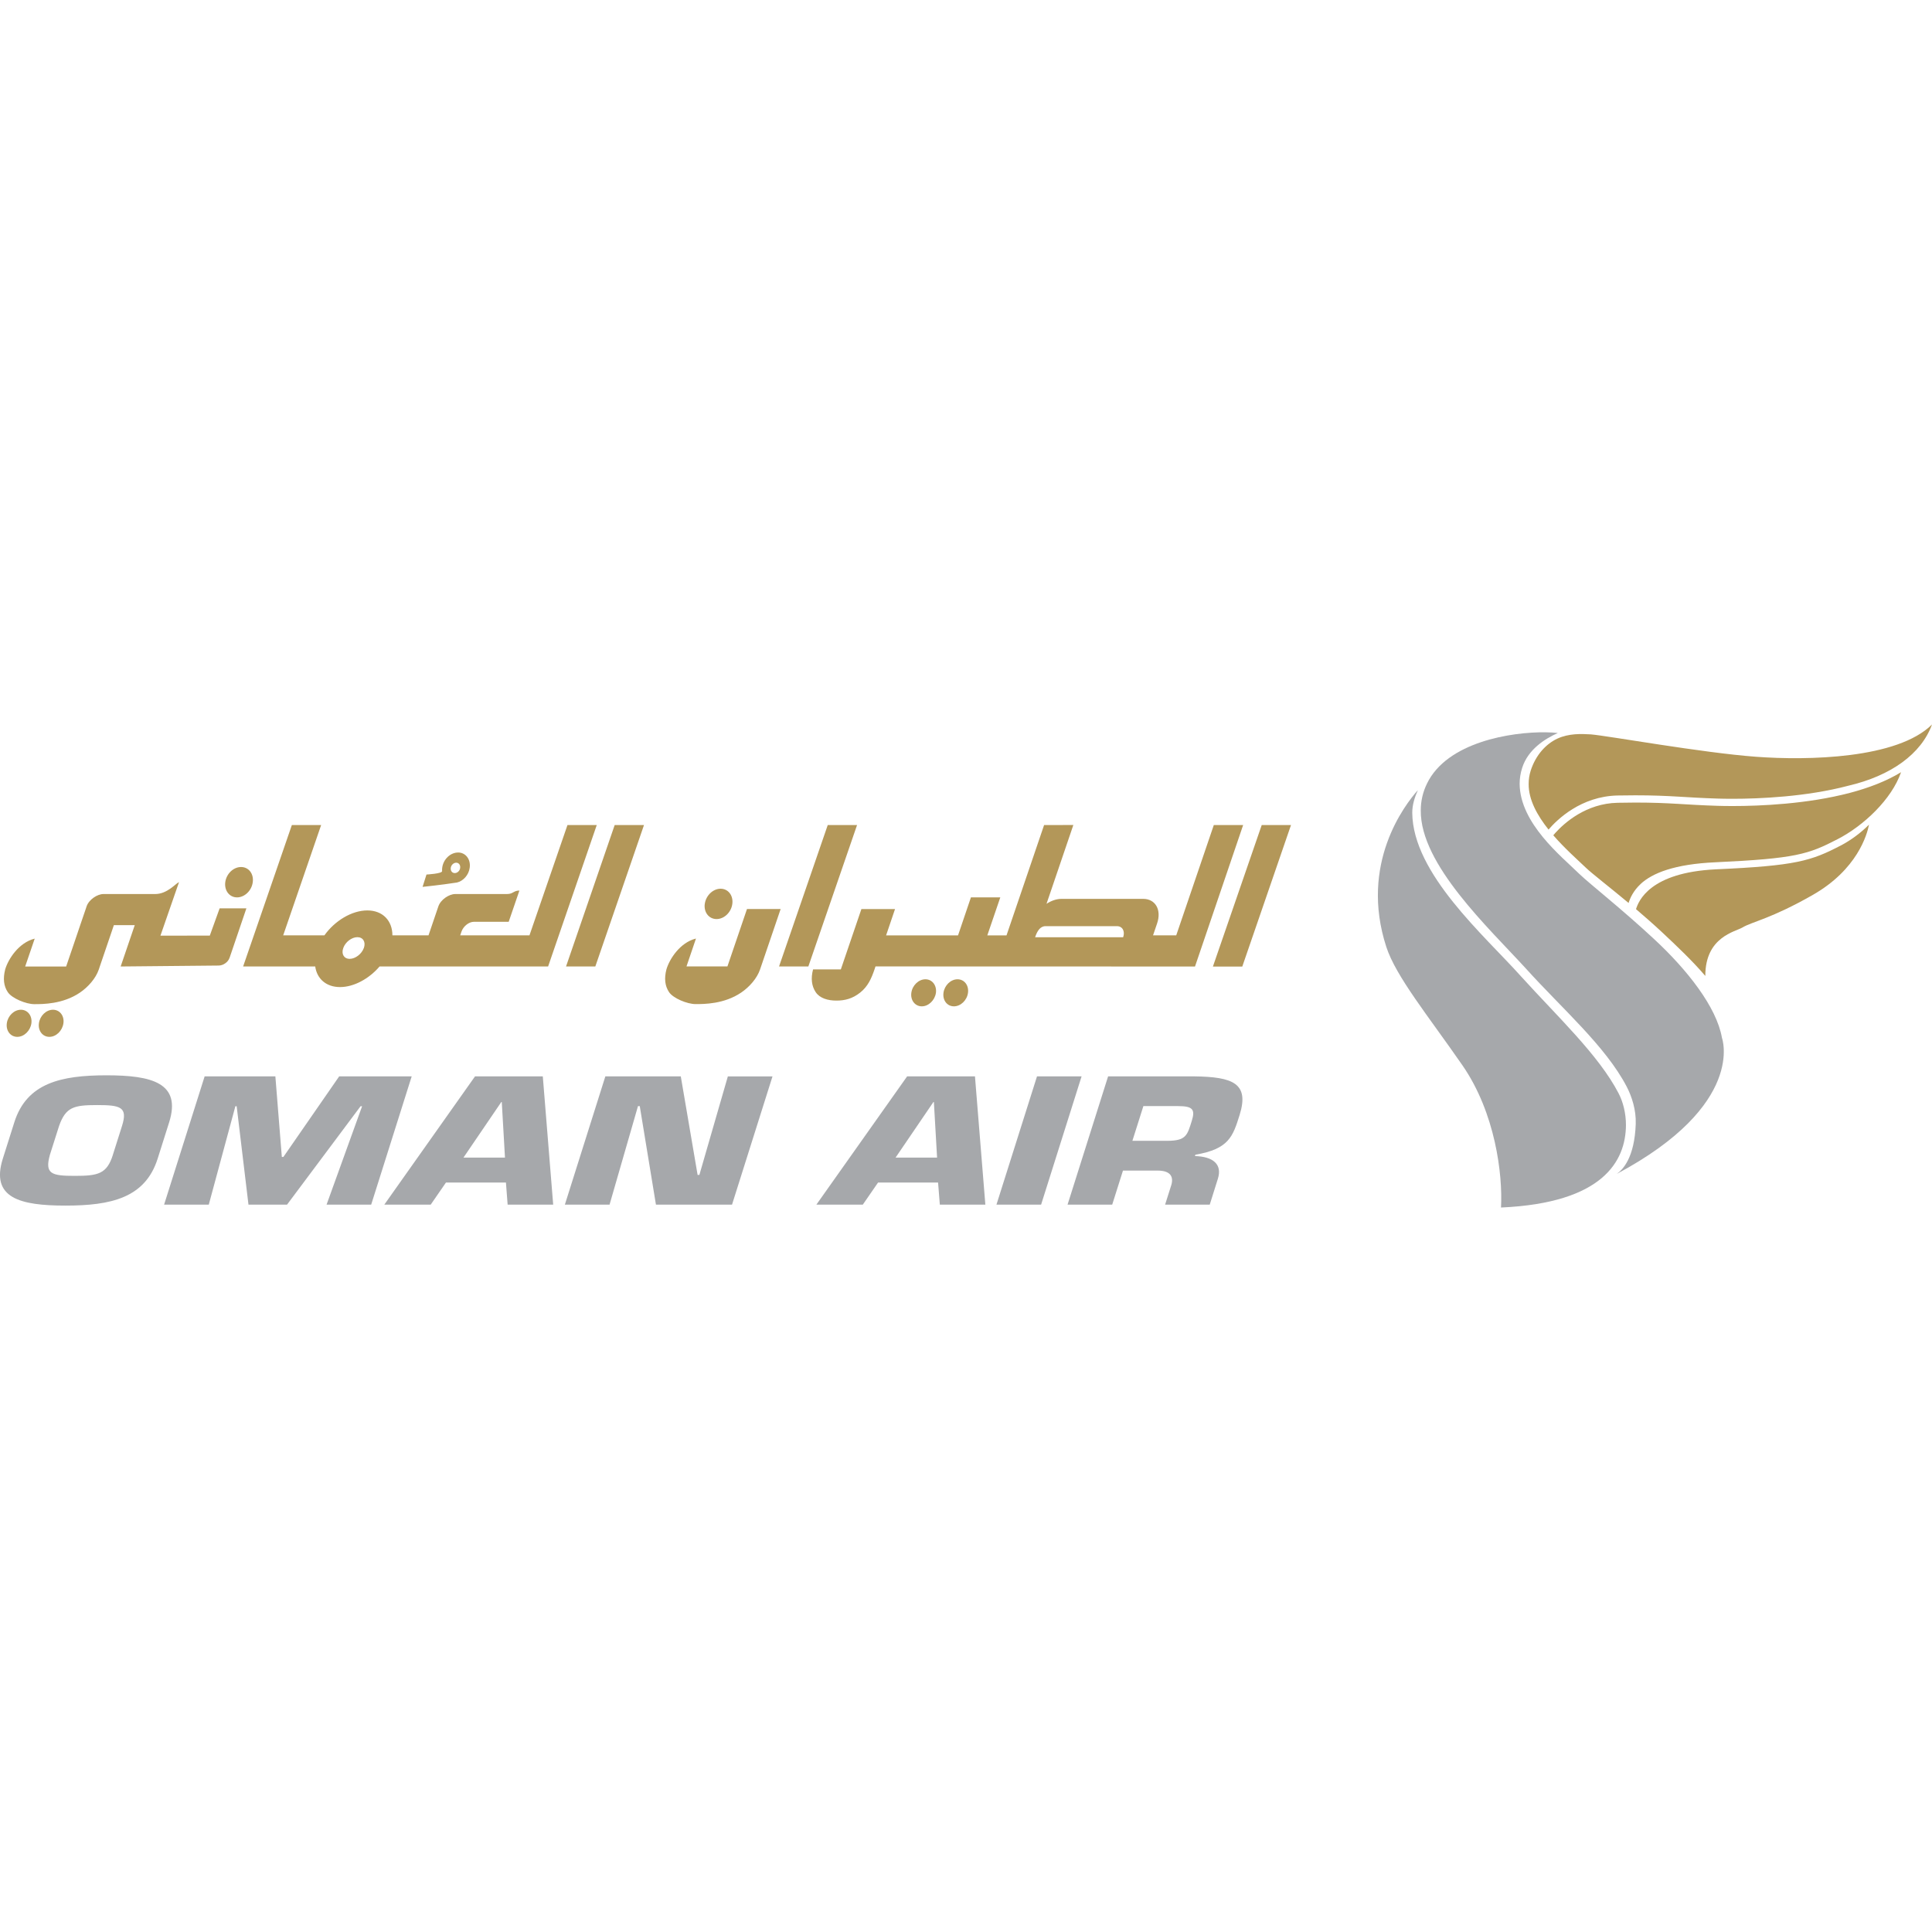
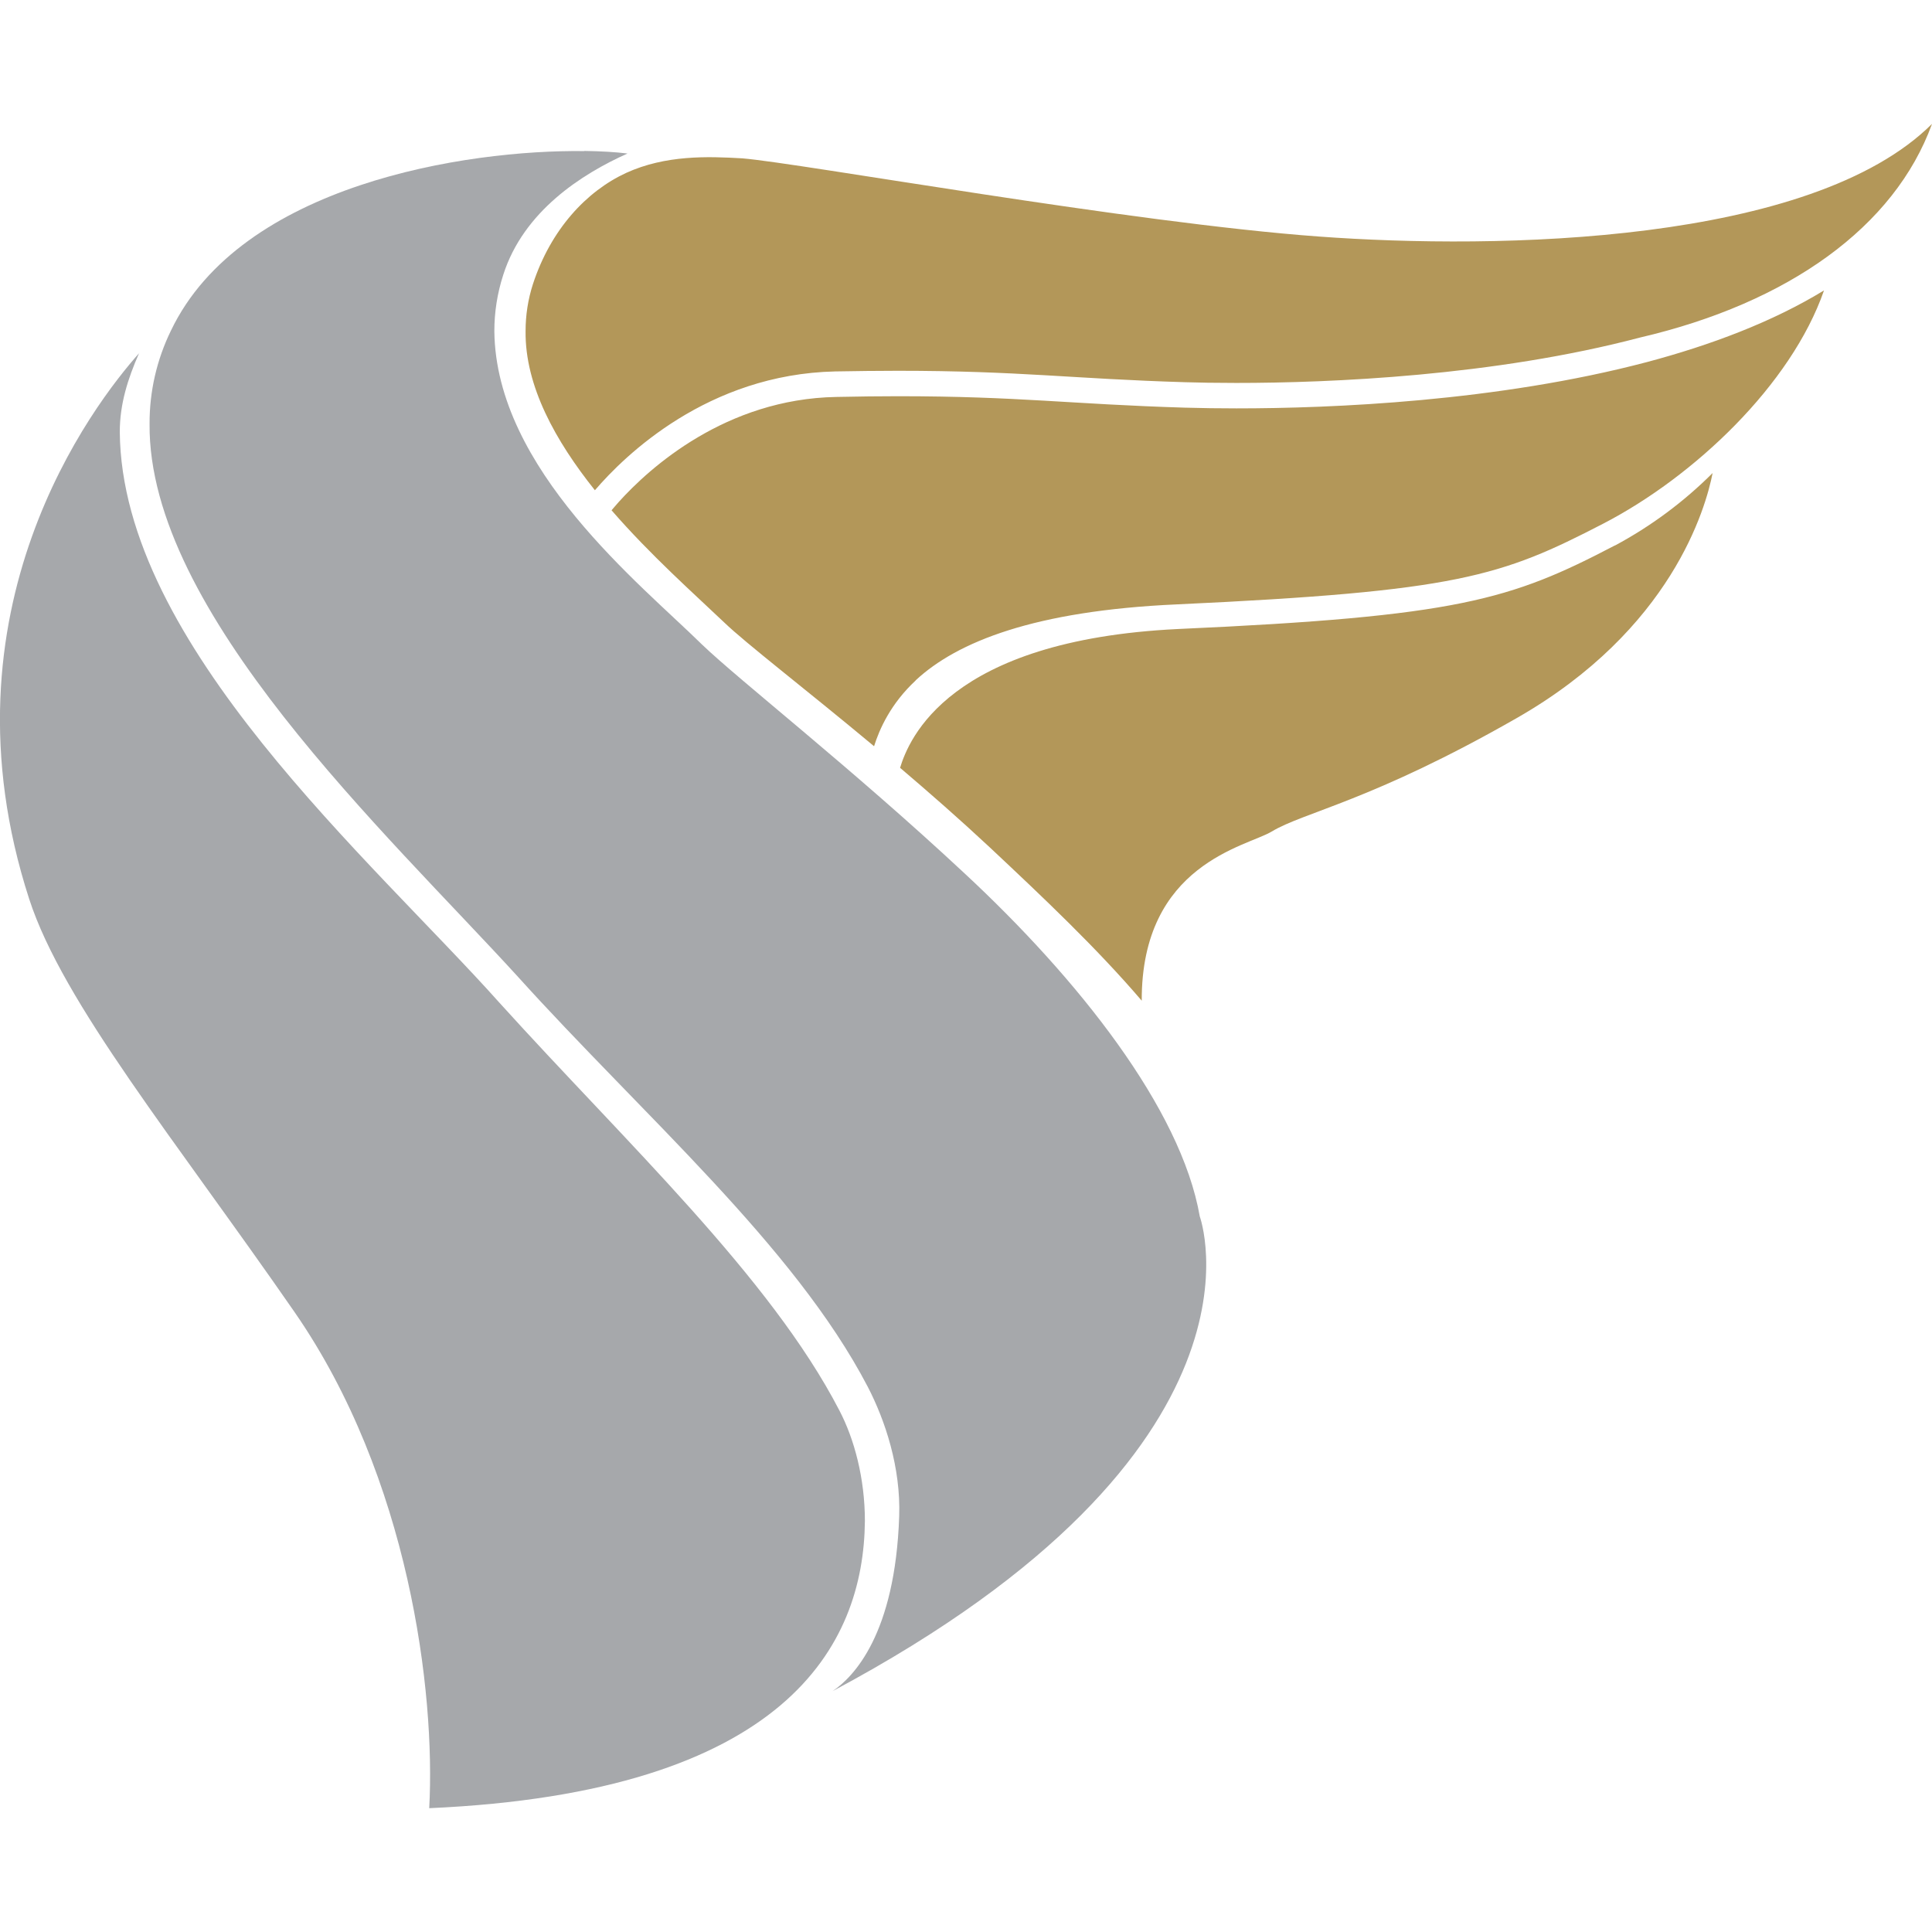
- <svg xmlns="http://www.w3.org/2000/svg" role="img" viewBox="0 0 64 64">
-   <path fill="#b39759" d="M64 23.999c-1.145 1.14-4.118 1.196-5.827 1.07-1.775-.13-4.915-.696-5.475-.742-.328-.019-.728-.033-1.104.139-.377.174-.716.537-.886 1.057-.048.15-.069.298-.069.445-.006.523.286 1.046.658 1.513.283-.329 1.071-1.102 2.284-1.129h.001a34.987 34.987 0 0 1 .592-.006c1.162 0 1.654.076 2.732.108.123.004.287.007.484.007.893 0 2.452-.066 3.836-.432 1.412-.329 2.42-1.054 2.774-2.03Zm-1.026 1.582c-.491.3-1.076.52-1.683.681-1.42.375-2.995.439-3.899.439-.2 0-.365-.003-.491-.007-1.091-.033-1.577-.108-2.725-.108-.177 0-.371.002-.586.007-1.05.019-1.772.671-2.067.998-.027.03-.048.056-.068.079.373.43.793.801 1.069 1.065.208.201.763.625 1.425 1.177.05-.163.159-.405.396-.625l-.001-.001c.393-.366 1.129-.661 2.48-.722 2.668-.124 3.08-.264 4.052-.767.865-.447 1.788-1.32 2.099-2.216zm-1.058 1.734a3.956 3.956 0 0 1-.929.69h-.001v-.001c-.991.518-1.494.675-4.153.794-2.18.106-2.554 1.048-2.638 1.319.276.235.564.487.851.754.506.474 1.018.959 1.445 1.458-.004-1.3.999-1.464 1.234-1.607.308-.186.95-.29 2.327-1.077 1.474-.842 1.797-1.997 1.862-2.329z" />
-   <path fill="#a6a8ab" d="M51.194 24.258c-1.12-.014-3.26.316-3.926 1.705a2 2 0 0 0-.203.885c-.018 1.788 2.252 3.888 3.493 5.248 1.19 1.318 2.63 2.561 3.329 3.902.167.321.315.769.299 1.232-.038 1.121-.433 1.525-.632 1.659 4.301-2.293 3.488-4.509 3.488-4.509-.178-1.028-1.163-2.264-2.233-3.258-1.072-1-2.141-1.835-2.497-2.177-.58-.572-1.959-1.663-1.972-2.977 0-.176.027-.356.085-.535.193-.604.745-.957 1.18-1.151-.111-.014-.25-.022-.41-.024zm-4.226 1.917c-.435.489-1.938 2.438-1.046 5.189.32.986 1.392 2.292 2.523 3.926 1.089 1.574 1.337 3.61 1.278 4.711 3.388-.151 4.128-1.543 4.139-2.728v-.001c0-.404-.1-.779-.243-1.052-.658-1.269-2.027-2.544-3.229-3.872-1.211-1.355-3.59-3.403-3.607-5.422 0-.265.076-.504.185-.751z" />
-   <path fill="#b39759" d="M9.668 27.331 8.054 32.015h2.388c.056.405.36.683.822.683s.965-.278 1.31-.683h5.583l1.611-4.684h-.97l-1.259 3.654h-2.294l.04-.119c.062-.183.247-.33.412-.33h1.154l.355-1.035c-.195 0-.207.115-.411.115h-1.714c-.205 0-.482.184-.559.407l-.327.962h-1.196c0-.482-.317-.826-.831-.826-.515 0-1.079.344-1.422.826H9.381l1.257-3.654Zm10.694 0-1.611 4.684h.97l1.612-4.684zm7.058 0-1.613 4.684h.971l1.613-4.684zm7.167 0-1.245 3.655h-.636l.43-1.259h-.973l-.427 1.259h-2.383l.296-.872H28.535l-.681 1.998h-.92c-.079.3-.048.551.088.756.136.202.404.278.685.278s.533-.063.788-.266c.257-.204.372-.469.475-.769l.032-.097 10.584.003 1.595-4.687h-.971v.001h-.001l-1.245 3.654h-.768l.134-.394c.154-.45-.053-.815-.461-.815h-2.703c-.167 0-.341.06-.499.164l.889-2.611zm7.209 0-1.617 4.688h.973l1.614-4.688zm-26.623.91c-.254 0-.488.224-.524.502a.59.59 0 0 0-.004.115c0 .084-.517.112-.517.112l-.13.409s.643-.067 1.08-.136a.36.36 0 0 0 .056-.008h.002c.212-.05.394-.252.424-.493.037-.278-.135-.502-.386-.502zm-.061.337c.086 0 .145.076.131.172h.001c-.011.096-.092.172-.179.172-.087 0-.146-.076-.133-.172.012-.094.094-.172.18-.172zm-7.127.143c-.254 0-.485.224-.523.502-.035.279.138.504.39.504.252 0 .486-.225.521-.504.038-.277-.134-.502-.388-.502Zm-2.056.504c-.092.021-.379.391-.786.391H3.426c-.203 0-.48.184-.557.407l-.03.091-.171.5-.244.72-.233.683H.834l.316-.924c-.533.133-.88.684-.978 1.019-.077.302-.05.553.088.757.137.202.6.395.878.395.279 0 .944.001 1.509-.382.27-.183.525-.469.627-.769l.032-.097.351-1.03.115-.34h.692l-.467 1.37 3.25-.031a.38.38 0 0 0 .213-.073.377.377 0 0 0 .146-.186l.556-1.636h-.885v-.001h-.001l-.326.904-1.635.002zm17.942.215c-.252 0-.487.225-.524.503h-.001c-.036.277.137.502.391.502s.486-.225.522-.502c.037-.278-.136-.503-.388-.503zm.874.672-.648 1.902h-1.356l.314-.924-.002.001h-.001c-.53.133-.877.684-.975 1.019-.079.301-.051.552.087.757.136.202.6.395.879.395.279 0 .945.001 1.51-.382.27-.183.525-.469.626-.769l.033-.097.351-1.03.297-.872zm9.892.568h2.361c.184 0 .277.164.208.368h-2.917c.069-.204.165-.368.349-.368zm-22.798.365c.189 0 .285.161.214.36h-.001c-.072.198-.281.358-.469.358-.188 0-.284-.161-.212-.358.07-.2.279-.36.468-.36zm18.817 1.395c-.225 0-.434.201-.467.448-.033.247.123.448.347.448.224 0 .432-.201.468-.448.031-.247-.123-.448-.348-.448zm1.063 0c-.225 0-.432.201-.465.448-.033.247.12.448.346.448.225 0 .434-.201.466-.448.033-.247-.121-.448-.347-.448zM.692 33.449c-.225 0-.433.201-.466.448-.034.249.122.45.347.45.224 0 .433-.201.467-.45.032-.247-.122-.448-.348-.448zm1.063 0c-.225 0-.433.201-.466.448-.034.249.122.45.347.45.224 0 .43-.201.465-.45.034-.247-.121-.448-.346-.448z" />
-   <path fill="#a6a8ab" d="m.094 38.38.38-1.201c.412-1.308 1.556-1.558 3.055-1.558 1.499 0 2.487.25 2.074 1.558l-.38 1.201C4.81 39.688 3.668 39.937 2.166 39.937c-1.501 0-2.485-.25-2.072-1.557zm3.645-.125.303-.957c.199-.629-.054-.691-.823-.691-.769 0-1.04.062-1.262.691l-.304.957c-.177.634.053.697.824.697.77 0 1.063-.062 1.263-.697zm3.175 1.65H5.436l1.343-4.249h2.343l.214 2.669h.052l1.848-2.669h2.402l-1.342 4.249h-1.478l1.177-3.259h-.051L9.509 39.905H8.231L7.84 36.646h-.043l-.881 3.259zm7.859-.732-.505.732h-1.537l3.005-4.249h2.245l.344 4.249h-1.509l-.056-.732h-1.989zm1.848-2.668h-.014l-1.254 1.842h1.375l-.106-1.842zm3.57 3.4h-1.479l1.341-4.249h2.499l.557 3.264h.059l.943-3.263h1.479l-1.341 4.249h-2.52l-.536-3.264h-.059l-.942 3.264h-.001zm8.896-.732-.505.732h-1.538l3.006-4.249h2.247l.344 4.249H31.133l-.058-.732zm1.849-2.668h-.015l-1.254 1.842h1.375zm3.552 3.4h-1.479l1.343-4.249h1.477zm2.221-4.249h2.853c1.273.017 1.834.225 1.5 1.285-.223.709-.355 1.122-1.463 1.31l-.015.045c.601.017.912.272.759.754l-.269.856h-1.479l.189-.596c.115-.317.005-.533-.439-.533h-1.145l-.357 1.129h-1.479l1.343-4.249.002-.001zm1.949 2.135c.635 0 .672-.182.822-.663.119-.38.028-.487-.459-.487h-1.145l-.364 1.15h1.145z" />
+ <svg xmlns="http://www.w3.org/2000/svg" role="img" viewBox="0 0 24 24">
+   <path fill="#b39759" d="M24 1.539c-1.497 1.49-5.384 1.564-7.62 1.399-2.321-.169-6.426-.91-7.159-.971-.428-.025-.952-.043-1.443.181-.492.227-.936.702-1.158 1.382a1.893 1.893 0 0 0-.091.582c-.009.684.374 1.368.861 1.978.369-.43 1.4-1.441 2.987-1.476h.001a45.746 45.746 0 0 1 .774-.008c1.519 0 2.163.1 3.572.142.161.005.375.009.633.009 1.167 0 3.205-.086 5.016-.564C22.22 3.763 23.537 2.815 24 1.539zm-1.342 2.069c-.642.392-1.407.679-2.2.89-1.857.49-3.916.575-5.098.575a22.915 22.915 0 0 1-.642-.009c-1.426-.043-2.062-.142-3.563-.142-.231 0-.485.003-.766.009-1.372.025-2.317.877-2.703 1.305-.035.039-.063.073-.089.103.488.562 1.037 1.048 1.398 1.392.273.263.998.818 1.863 1.539.066-.212.207-.529.517-.817l-.001-.001c.514-.479 1.477-.865 3.242-.944 3.488-.162 4.028-.345 5.298-1.002 1.13-.584 2.337-1.726 2.744-2.897Zm-1.383 2.268a5.173 5.173 0 0 1-1.214.901h-.001v-.001c-1.295.677-1.953.882-5.43 1.038-2.85.139-3.34 1.369-3.449 1.724.361.307.738.637 1.112.986.662.621 1.331 1.253 1.89 1.907-.005-1.7 1.306-1.915 1.614-2.101.403-.243 1.242-.379 3.043-1.409 1.927-1.101 2.35-2.611 2.435-3.046Z" />
+   <path fill="#a6a8ab" d="M7.257 1.877c-1.464-.019-4.263.413-5.133 2.229a2.615 2.615 0 0 0-.266 1.157c-.023 2.338 2.944 5.083 4.568 6.862 1.555 1.723 3.439 3.349 4.353 5.101.218.42.412 1.005.391 1.611-.05 1.465-.566 1.994-.826 2.17 5.624-2.998 4.56-5.896 4.56-5.896-.233-1.344-1.521-2.96-2.92-4.26-1.402-1.308-2.8-2.399-3.265-2.846-.758-.747-2.561-2.175-2.578-3.892 0-.231.035-.466.111-.7.252-.789.974-1.251 1.543-1.506-.145-.018-.327-.029-.536-.032ZM1.731 4.384c-.569.639-2.535 3.188-1.368 6.785.418 1.289 1.819 2.997 3.298 5.133 1.424 2.058 1.749 4.72 1.671 6.16 4.429-.197 5.397-2.017 5.412-3.567v-.001c0-.528-.131-1.018-.318-1.375-.86-1.659-2.651-3.326-4.222-5.063-1.583-1.772-4.694-4.449-4.716-7.09 0-.347.099-.659.241-.982z" />
</svg>
